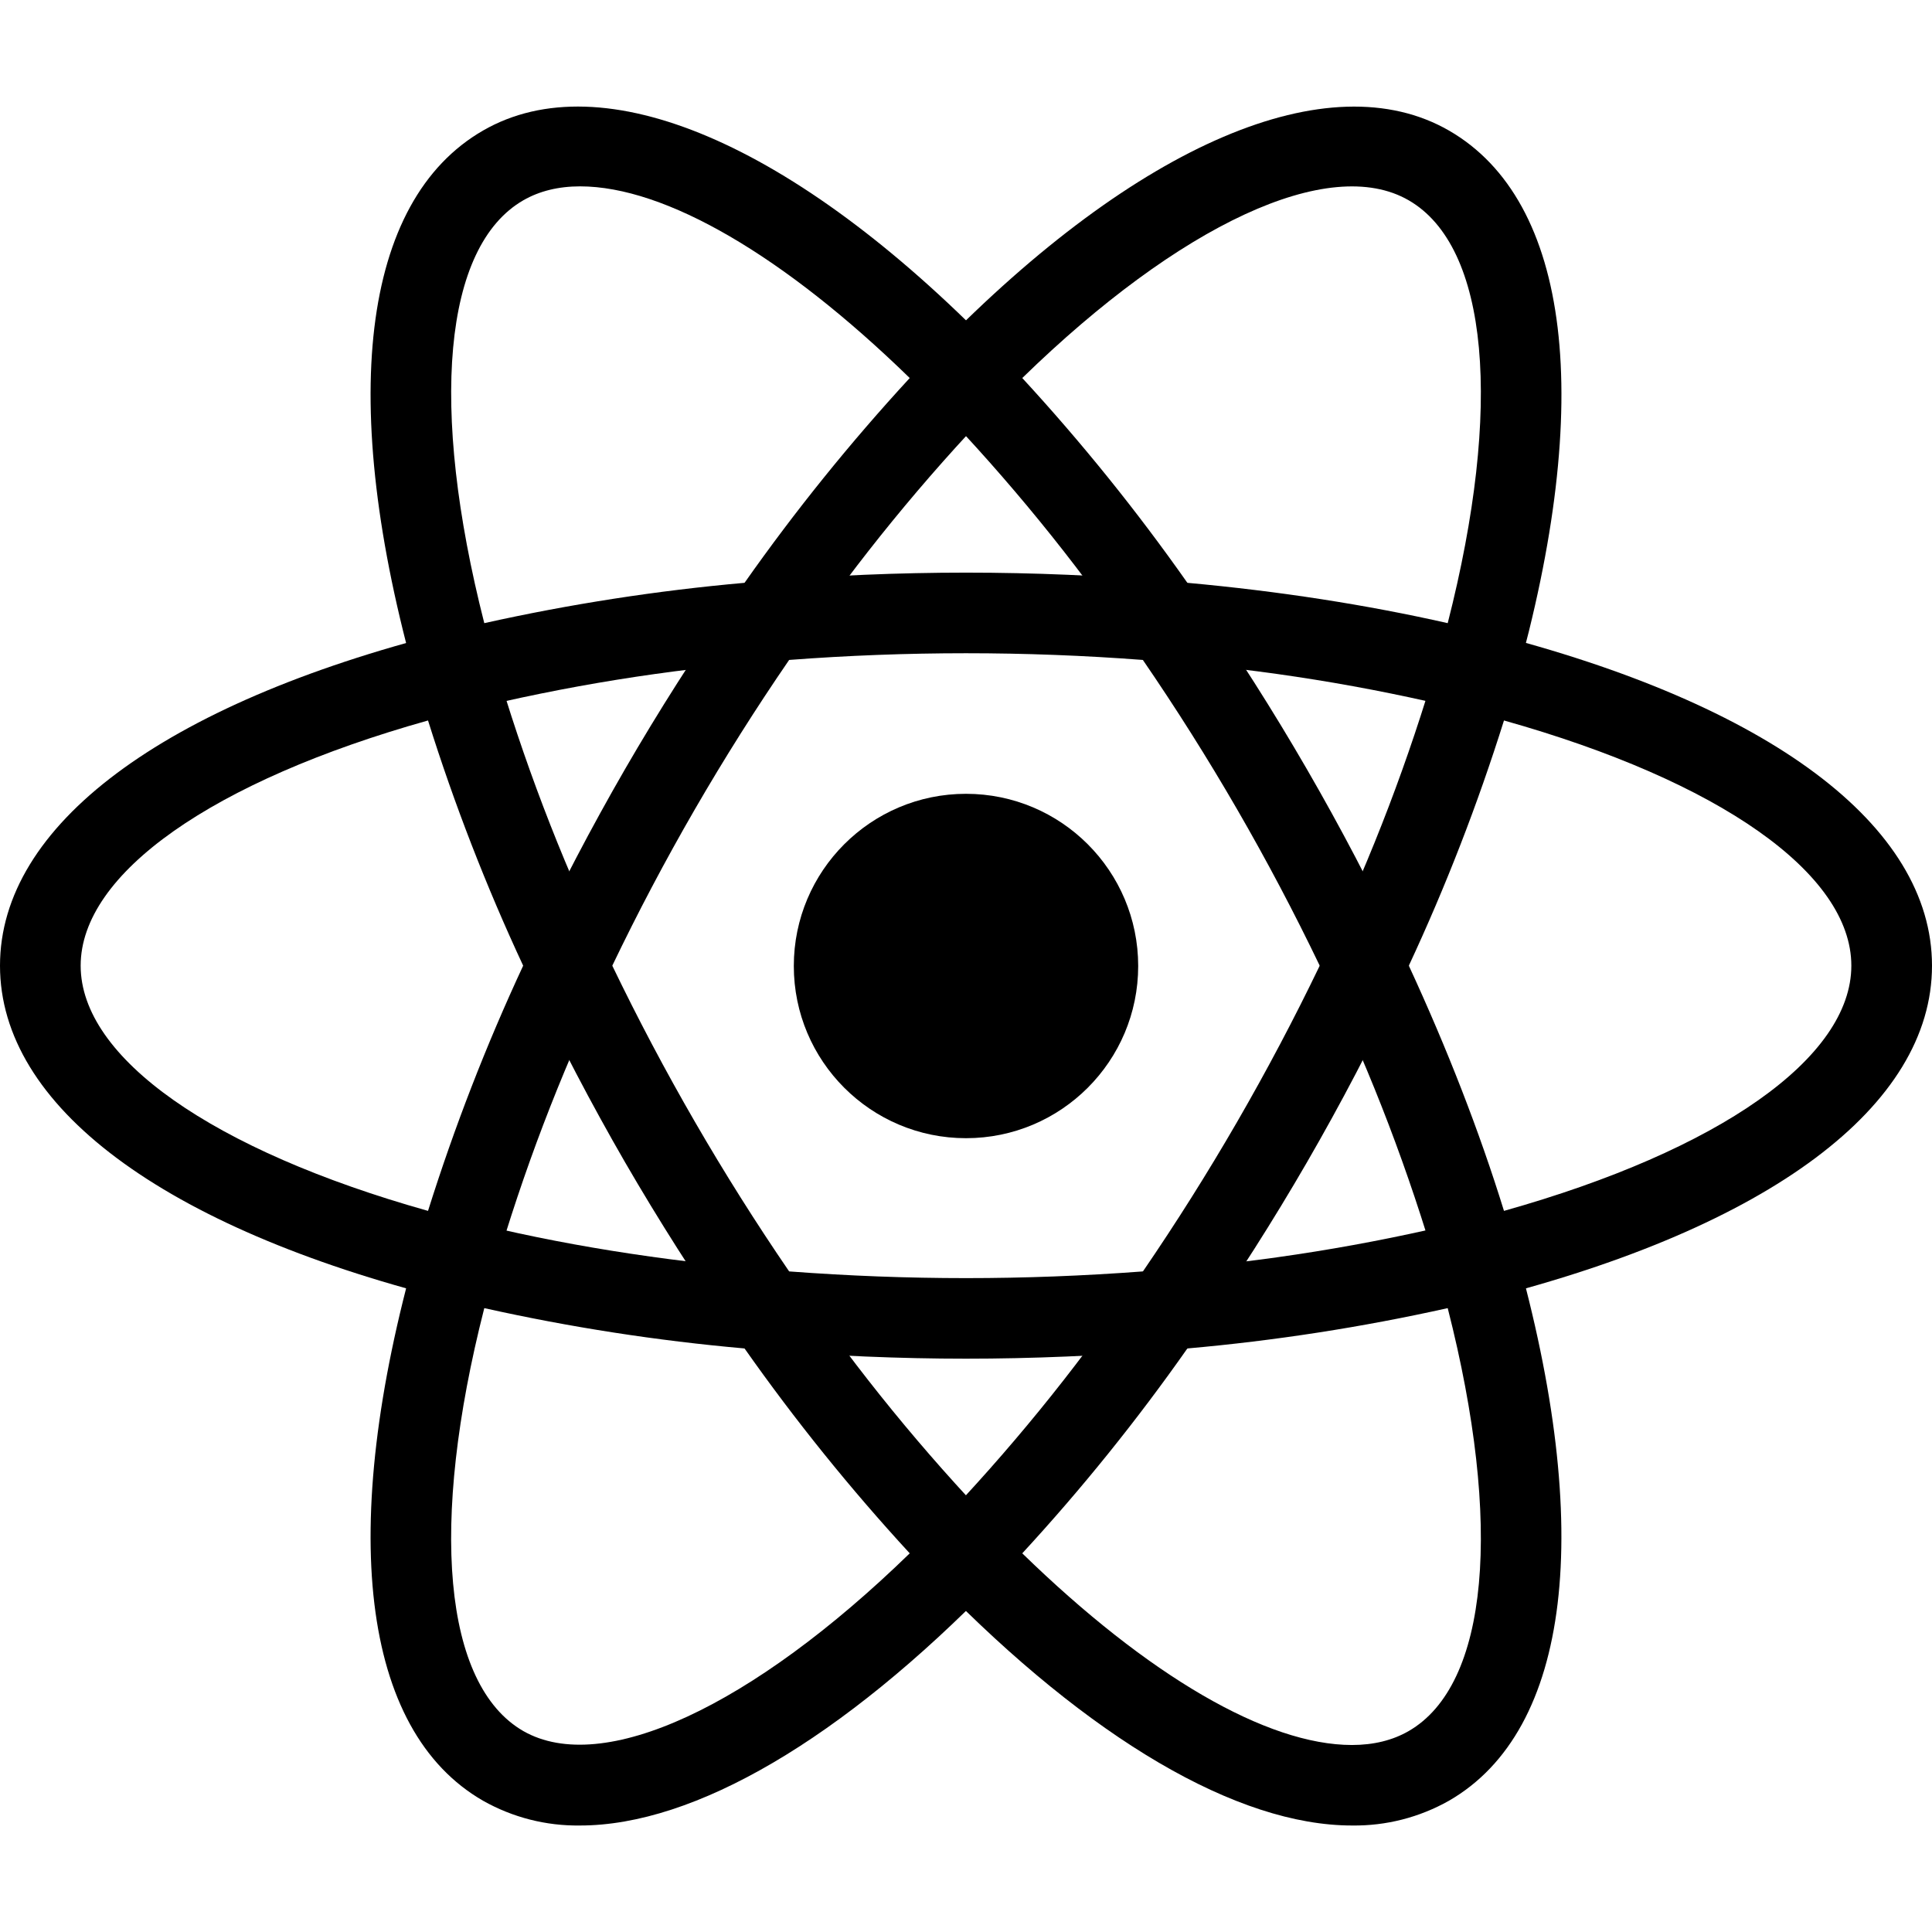
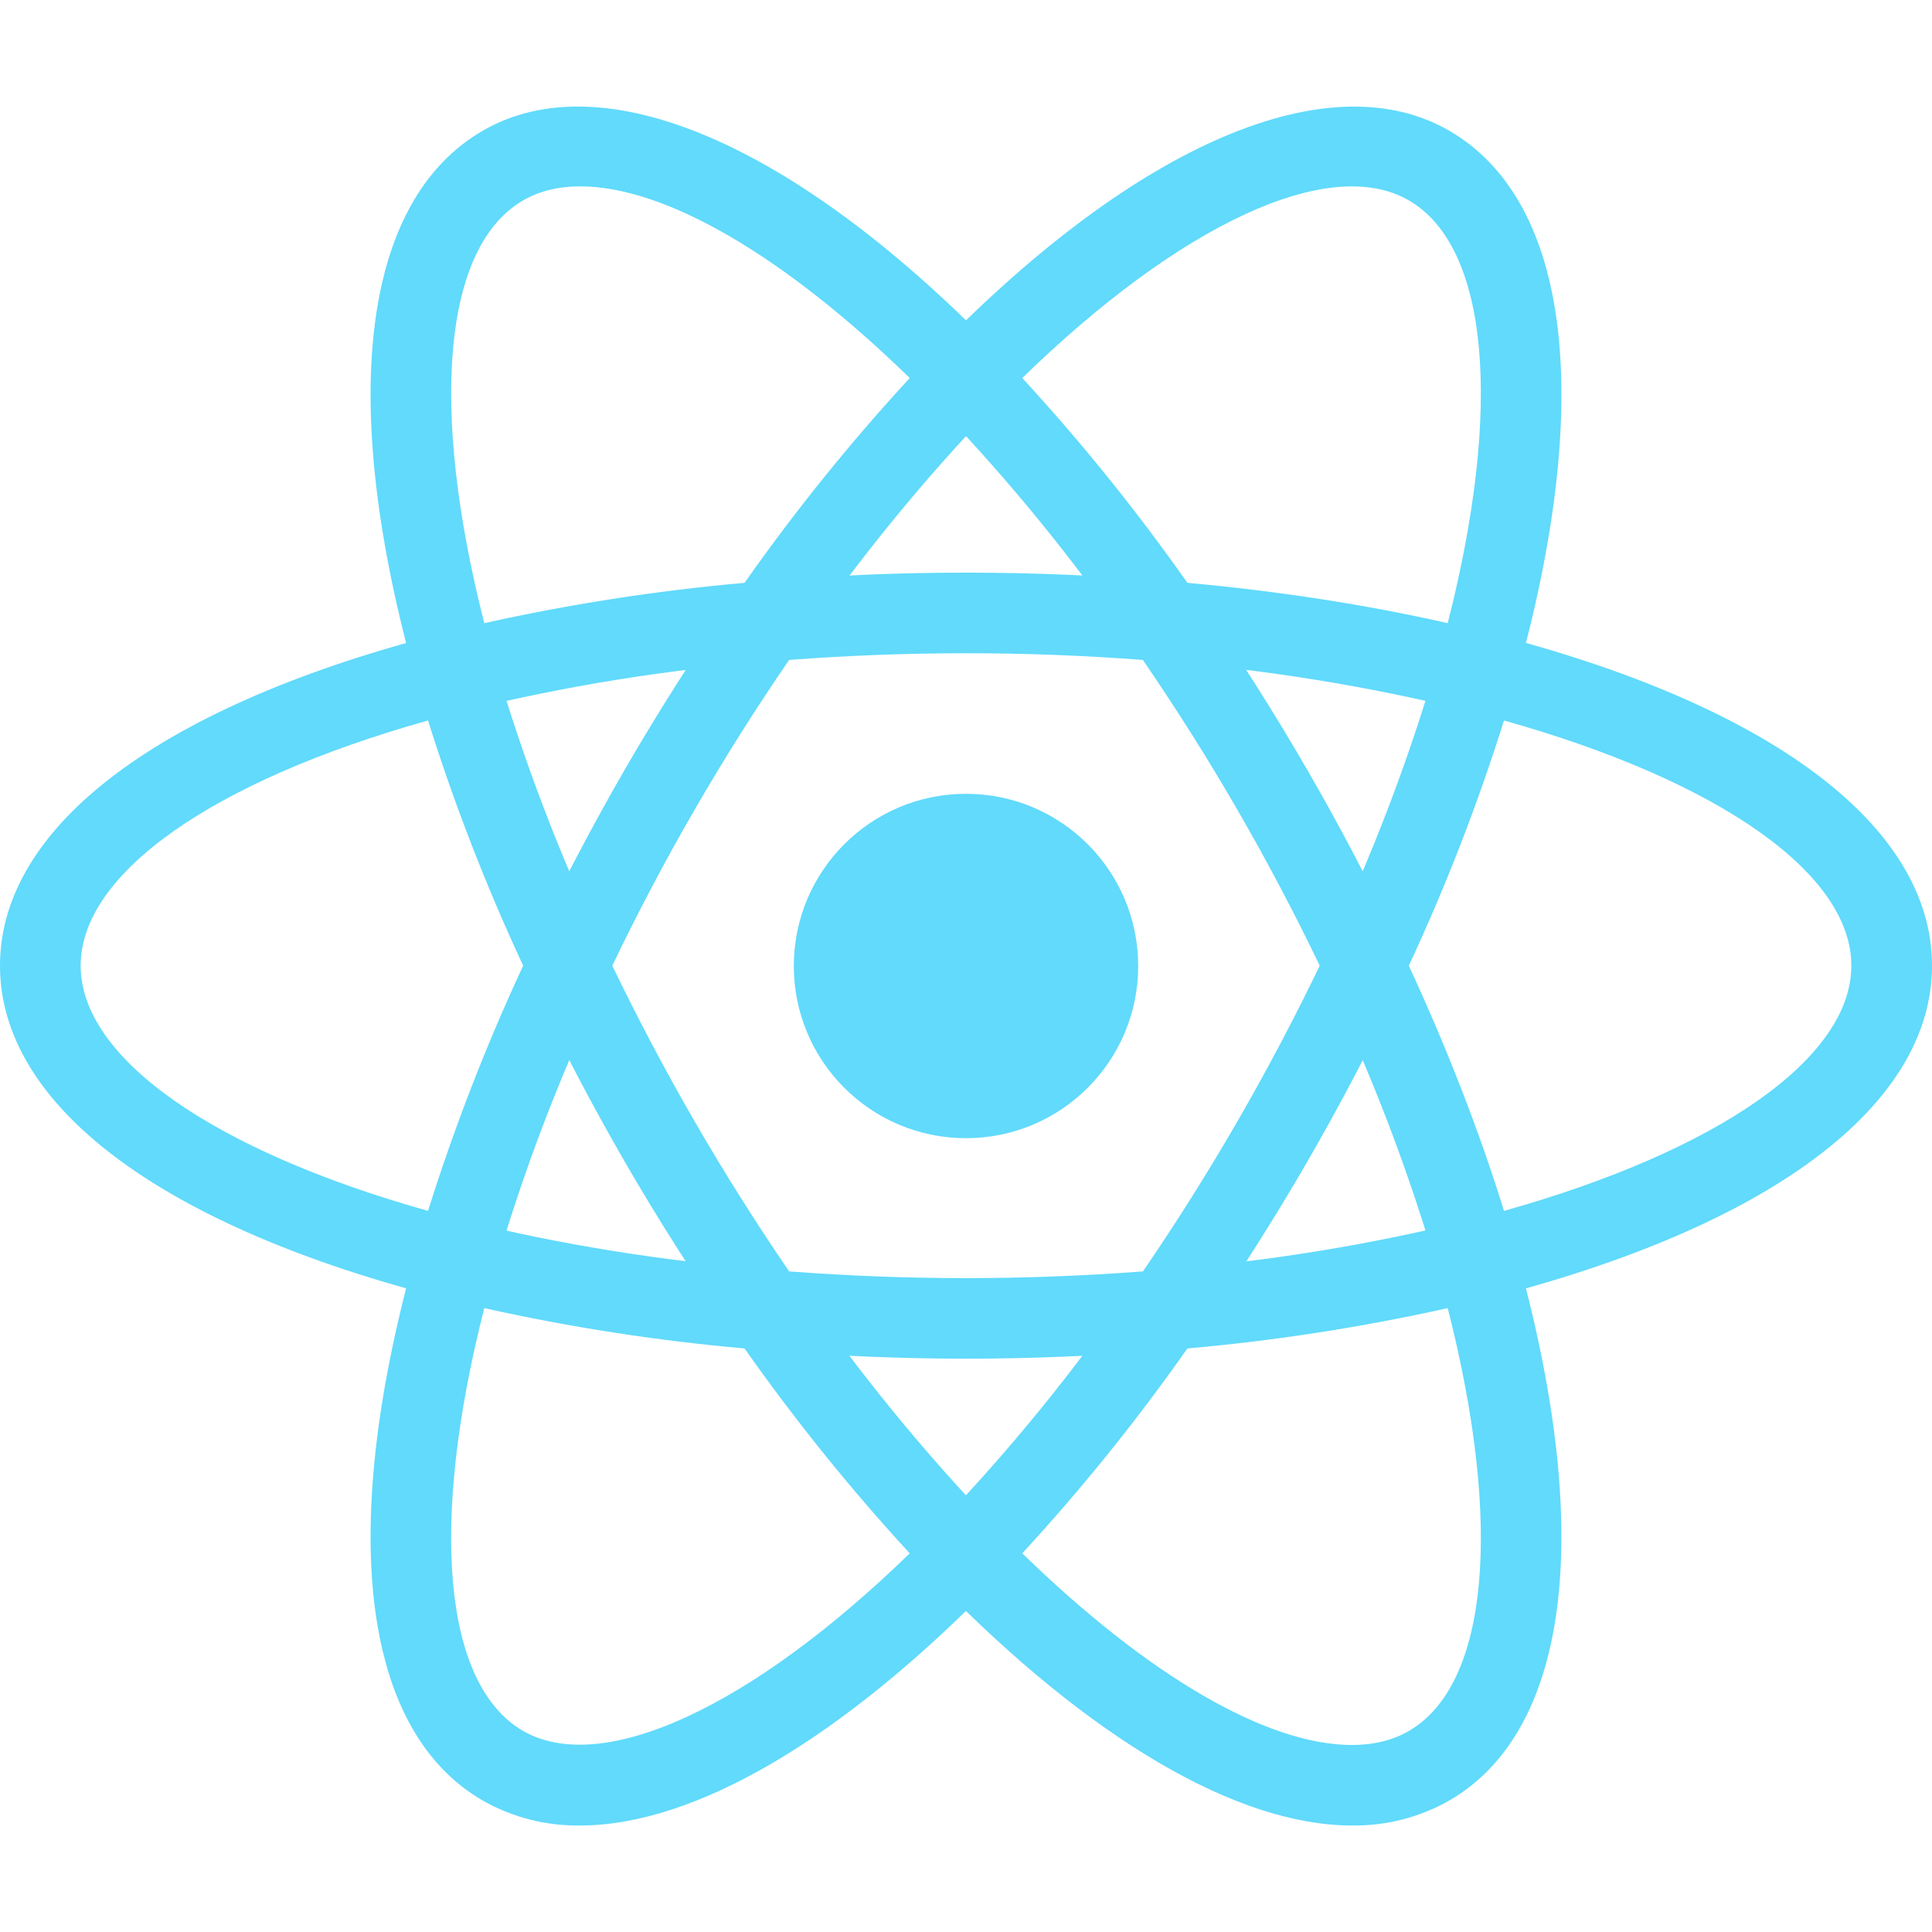
<svg xmlns="http://www.w3.org/2000/svg" role="img" viewBox="0 0 24 24">
-   <circle cx="12" cy="12" r="2.139" />
-   <path d="M6.008 16.255l-.472-.12C2.018 15.246 0 13.737 0 11.996s2.018-3.25 5.536-4.139l.472-.119.133.468a23.53 23.53 0 0 0 1.363 3.578l.101.213-.101.213a23.307 23.307 0 0 0-1.363 3.578l-.133.467zM5.317 8.95c-2.674.751-4.315 1.9-4.315 3.046 0 1.145 1.641 2.294 4.315 3.046a24.95 24.95 0 0 1 1.182-3.046A24.752 24.752 0 0 1 5.317 8.95zM17.992 16.255l-.133-.469a23.357 23.357 0 0 0-1.364-3.577l-.101-.213.101-.213a23.42 23.42 0 0 0 1.364-3.578l.133-.468.473.119c3.517.889 5.535 2.398 5.535 4.14s-2.018 3.25-5.535 4.139l-.473.12zm-.491-4.259c.48 1.039.877 2.06 1.182 3.046 2.675-.752 4.315-1.901 4.315-3.046 0-1.146-1.641-2.294-4.315-3.046a24.788 24.788 0 0 1-1.182 3.046z" />
-   <path d="M5.31 8.945l-.133-.467C4.188 4.992 4.488 2.494 6 1.622c1.483-.856 3.864.155 6.359 2.716l.34.349-.34.349a23.552 23.552 0 0 0-2.422 2.967l-.135.193-.235.02a23.657 23.657 0 0 0-3.785.61l-.472.119zm1.896-6.63c-.268 0-.505.058-.705.173-.994.573-1.17 2.565-.485 5.253a25.122 25.122 0 0 1 3.233-.501 24.847 24.847 0 0 1 2.052-2.544c-1.56-1.519-3.037-2.381-4.095-2.381zM16.795 22.677c-.001 0-.001 0 0 0-1.425 0-3.255-1.073-5.154-3.023l-.34-.349.34-.349a23.53 23.53 0 0 0 2.421-2.968l.135-.193.234-.02a23.63 23.63 0 0 0 3.787-.609l.472-.119.134.468c.987 3.484.688 5.983-.824 6.854a2.38 2.38 0 0 1-1.205.308zm-4.096-3.381c1.56 1.519 3.037 2.381 4.095 2.381h.001c.267 0 .505-.058.704-.173.994-.573 1.171-2.566.485-5.254a25.02 25.02 0 0 1-3.234.501 24.674 24.674 0 0 1-2.051 2.545z" />
-   <path d="M18.69 8.945l-.472-.119a23.479 23.479 0 0 0-3.787-.61l-.234-.02-.135-.193a23.414 23.414 0 0 0-2.421-2.967l-.34-.349.34-.349C14.135 1.778 16.515.767 18 1.622c1.512.872 1.812 3.37.824 6.855l-.134.468zM14.75 7.24c1.142.104 2.227.273 3.234.501.686-2.688.509-4.68-.485-5.253-.988-.571-2.845.304-4.8 2.208A24.849 24.849 0 0 1 14.75 7.24zM7.206 22.677A2.38 2.38 0 0 1 6 22.369c-1.512-.871-1.812-3.369-.823-6.854l.132-.468.472.119c1.155.291 2.429.496 3.785.609l.235.02.134.193a23.596 23.596 0 0 0 2.422 2.968l.34.349-.34.349c-1.898 1.95-3.728 3.023-5.151 3.023zm-1.19-6.427c-.686 2.688-.509 4.681.485 5.254.987.563 2.843-.305 4.8-2.208a24.998 24.998 0 0 1-2.052-2.545 24.976 24.976 0 0 1-3.233-.501z" />
-   <path d="M12 16.878c-.823 0-1.669-.036-2.516-.106l-.235-.02-.135-.193a30.388 30.388 0 0 1-1.35-2.122 30.354 30.354 0 0 1-1.166-2.228l-.1-.213.1-.213a30.3 30.3 0 0 1 1.166-2.228c.414-.716.869-1.43 1.35-2.122l.135-.193.235-.02a29.785 29.785 0 0 1 5.033 0l.234.02.134.193a30.006 30.006 0 0 1 2.517 4.35l.101.213-.101.213a29.6 29.6 0 0 1-2.517 4.35l-.134.193-.234.02c-.847.07-1.694.106-2.517.106zm-2.197-1.084c1.48.111 2.914.111 4.395 0a29.006 29.006 0 0 0 2.196-3.798 28.585 28.585 0 0 0-2.197-3.798 29.031 29.031 0 0 0-4.394 0 28.477 28.477 0 0 0-2.197 3.798 29.114 29.114 0 0 0 2.197 3.798z" />
+   <circle fill="#61DAFB" cx="12" cy="12" r="2.139" />
+   <path fill="#61DAFB" d="M6.008 16.255l-.472-.12C2.018 15.246 0 13.737 0 11.996s2.018-3.25 5.536-4.139l.472-.119.133.468a23.53 23.53 0 0 0 1.363 3.578l.101.213-.101.213a23.307 23.307 0 0 0-1.363 3.578l-.133.467zM5.317 8.95c-2.674.751-4.315 1.9-4.315 3.046 0 1.145 1.641 2.294 4.315 3.046a24.95 24.95 0 0 1 1.182-3.046A24.752 24.752 0 0 1 5.317 8.95zM17.992 16.255l-.133-.469a23.357 23.357 0 0 0-1.364-3.577l-.101-.213.101-.213a23.42 23.42 0 0 0 1.364-3.578l.133-.468.473.119c3.517.889 5.535 2.398 5.535 4.14s-2.018 3.25-5.535 4.139l-.473.12zm-.491-4.259c.48 1.039.877 2.06 1.182 3.046 2.675-.752 4.315-1.901 4.315-3.046 0-1.146-1.641-2.294-4.315-3.046a24.788 24.788 0 0 1-1.182 3.046z" />
+   <path fill="#61DAFB" d="M5.31 8.945l-.133-.467C4.188 4.992 4.488 2.494 6 1.622c1.483-.856 3.864.155 6.359 2.716l.34.349-.34.349a23.552 23.552 0 0 0-2.422 2.967l-.135.193-.235.02a23.657 23.657 0 0 0-3.785.61l-.472.119zm1.896-6.63c-.268 0-.505.058-.705.173-.994.573-1.17 2.565-.485 5.253a25.122 25.122 0 0 1 3.233-.501 24.847 24.847 0 0 1 2.052-2.544c-1.56-1.519-3.037-2.381-4.095-2.381zM16.795 22.677c-.001 0-.001 0 0 0-1.425 0-3.255-1.073-5.154-3.023l-.34-.349.34-.349a23.53 23.53 0 0 0 2.421-2.968l.135-.193.234-.02a23.63 23.63 0 0 0 3.787-.609l.472-.119.134.468c.987 3.484.688 5.983-.824 6.854a2.38 2.38 0 0 1-1.205.308zm-4.096-3.381c1.56 1.519 3.037 2.381 4.095 2.381h.001c.267 0 .505-.058.704-.173.994-.573 1.171-2.566.485-5.254a25.02 25.02 0 0 1-3.234.501 24.674 24.674 0 0 1-2.051 2.545z" />
+   <path fill="#61DAFB" d="M18.69 8.945l-.472-.119a23.479 23.479 0 0 0-3.787-.61l-.234-.02-.135-.193a23.414 23.414 0 0 0-2.421-2.967l-.34-.349.34-.349C14.135 1.778 16.515.767 18 1.622c1.512.872 1.812 3.37.824 6.855l-.134.468zM14.75 7.24c1.142.104 2.227.273 3.234.501.686-2.688.509-4.68-.485-5.253-.988-.571-2.845.304-4.8 2.208A24.849 24.849 0 0 1 14.75 7.24zM7.206 22.677A2.38 2.38 0 0 1 6 22.369c-1.512-.871-1.812-3.369-.823-6.854l.132-.468.472.119c1.155.291 2.429.496 3.785.609l.235.02.134.193a23.596 23.596 0 0 0 2.422 2.968l.34.349-.34.349c-1.898 1.95-3.728 3.023-5.151 3.023zm-1.19-6.427c-.686 2.688-.509 4.681.485 5.254.987.563 2.843-.305 4.8-2.208a24.998 24.998 0 0 1-2.052-2.545 24.976 24.976 0 0 1-3.233-.501z" />
+   <path fill="#61DAFB" d="M12 16.878c-.823 0-1.669-.036-2.516-.106l-.235-.02-.135-.193a30.388 30.388 0 0 1-1.35-2.122 30.354 30.354 0 0 1-1.166-2.228l-.1-.213.1-.213a30.3 30.3 0 0 1 1.166-2.228c.414-.716.869-1.43 1.35-2.122l.135-.193.235-.02a29.785 29.785 0 0 1 5.033 0l.234.02.134.193a30.006 30.006 0 0 1 2.517 4.35l.101.213-.101.213a29.6 29.6 0 0 1-2.517 4.35l-.134.193-.234.02c-.847.07-1.694.106-2.517.106zm-2.197-1.084c1.48.111 2.914.111 4.395 0a29.006 29.006 0 0 0 2.196-3.798 28.585 28.585 0 0 0-2.197-3.798 29.031 29.031 0 0 0-4.394 0 28.477 28.477 0 0 0-2.197 3.798 29.114 29.114 0 0 0 2.197 3.798z" />
</svg>
